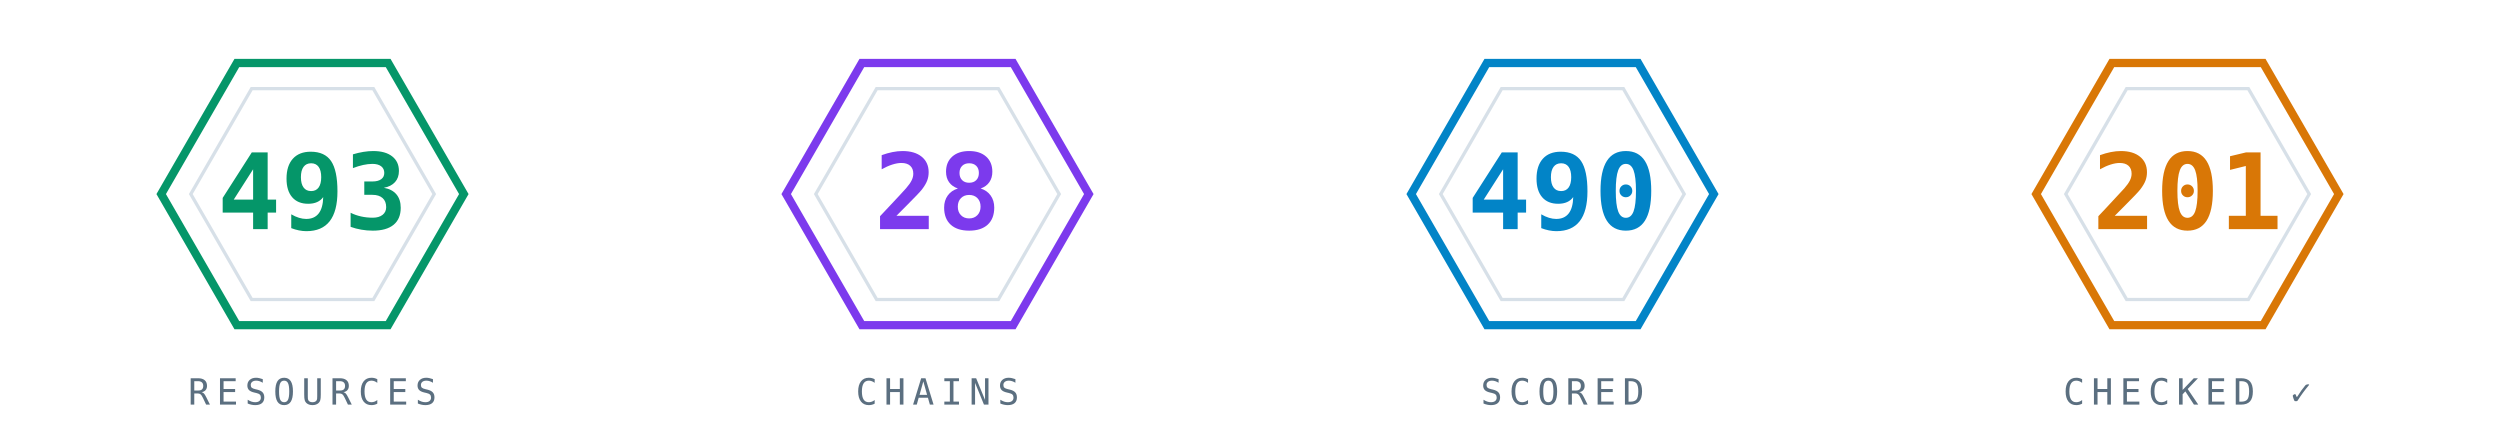
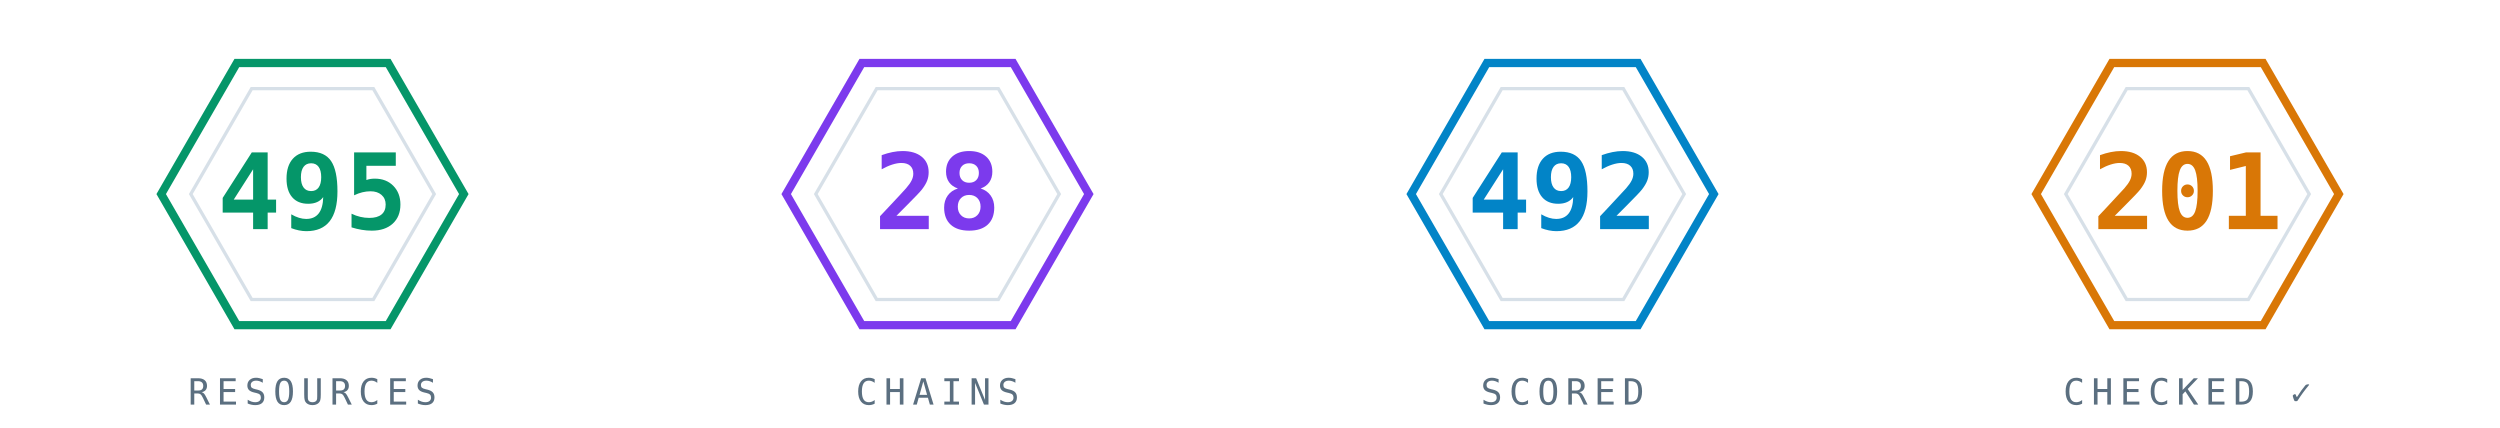
- <svg xmlns="http://www.w3.org/2000/svg" width="1520" height="260" viewBox="0 0 1520 260" role="img" aria-label="493 resources, 28 chains, 490 scored, 201 independently checked">
+ <svg xmlns="http://www.w3.org/2000/svg" width="1520" height="260" viewBox="0 0 1520 260" role="img" aria-label="495 resources, 28 chains, 492 scored, 201 independently checked">
  <g>
    <path d="M98.0 118.0 L144.0 38.3 L236.0 38.3 L282.0 118.0 L236.0 197.7 L144.0 197.7 Z" fill="none" stroke="#059669" stroke-width="5" />
    <path d="M116.0 118.0 L153.0 53.9 L227.0 53.9 L264.0 118.0 L227.0 182.1 L153.0 182.1 Z" fill="none" stroke="#d7e0e8" stroke-width="2" />
-     <text x="190" y="139.333" text-anchor="middle" font-family="ui-monospace, SFMono-Regular, Menlo, monospace" font-size="64" font-weight="700" fill="#059669">493</text>
+     <text x="190" y="139.333" text-anchor="middle" font-family="ui-monospace, SFMono-Regular, Menlo, monospace" font-size="64" font-weight="700" fill="#059669">495</text>
    <text x="190" y="246" text-anchor="middle" font-family="ui-monospace, SFMono-Regular, Menlo, monospace" font-size="22" letter-spacing="4" fill="#5b6f80">RESOURCES</text>
  </g>
  <g>
    <path d="M478.0 118.0 L524.0 38.3 L616.0 38.3 L662.0 118.0 L616.0 197.7 L524.0 197.7 Z" fill="none" stroke="#7c3aed" stroke-width="5" />
    <path d="M496.0 118.0 L533.0 53.9 L607.0 53.9 L644.0 118.0 L607.0 182.1 L533.0 182.1 Z" fill="none" stroke="#d7e0e8" stroke-width="2" />
    <text x="570" y="139.333" text-anchor="middle" font-family="ui-monospace, SFMono-Regular, Menlo, monospace" font-size="64" font-weight="700" fill="#7c3aed">28</text>
    <text x="570" y="246" text-anchor="middle" font-family="ui-monospace, SFMono-Regular, Menlo, monospace" font-size="22" letter-spacing="4" fill="#5b6f80">CHAINS</text>
  </g>
  <g>
    <path d="M858.0 118.0 L904.0 38.3 L996.0 38.3 L1042.0 118.0 L996.0 197.7 L904.0 197.7 Z" fill="none" stroke="#0284c7" stroke-width="5" />
    <path d="M876.0 118.0 L913.0 53.9 L987.0 53.9 L1024.0 118.0 L987.0 182.1 L913.0 182.1 Z" fill="none" stroke="#d7e0e8" stroke-width="2" />
-     <text x="950" y="139.333" text-anchor="middle" font-family="ui-monospace, SFMono-Regular, Menlo, monospace" font-size="64" font-weight="700" fill="#0284c7">490</text>
+     <text x="950" y="139.333" text-anchor="middle" font-family="ui-monospace, SFMono-Regular, Menlo, monospace" font-size="64" font-weight="700" fill="#0284c7">492</text>
    <text x="950" y="246" text-anchor="middle" font-family="ui-monospace, SFMono-Regular, Menlo, monospace" font-size="22" letter-spacing="4" fill="#5b6f80">SCORED</text>
  </g>
  <g>
    <path d="M1238.0 118.0 L1284.0 38.3 L1376.0 38.3 L1422.0 118.0 L1376.0 197.7 L1284.0 197.7 Z" fill="none" stroke="#d97706" stroke-width="5" />
    <path d="M1256.0 118.0 L1293.0 53.9 L1367.0 53.9 L1404.0 118.0 L1367.0 182.1 L1293.0 182.1 Z" fill="none" stroke="#d7e0e8" stroke-width="2" />
    <text x="1330" y="139.333" text-anchor="middle" font-family="ui-monospace, SFMono-Regular, Menlo, monospace" font-size="64" font-weight="700" fill="#d97706">201</text>
    <text x="1330" y="246" text-anchor="middle" font-family="ui-monospace, SFMono-Regular, Menlo, monospace" font-size="22" letter-spacing="4" fill="#5b6f80">CHECKED ✓</text>
  </g>
</svg>
